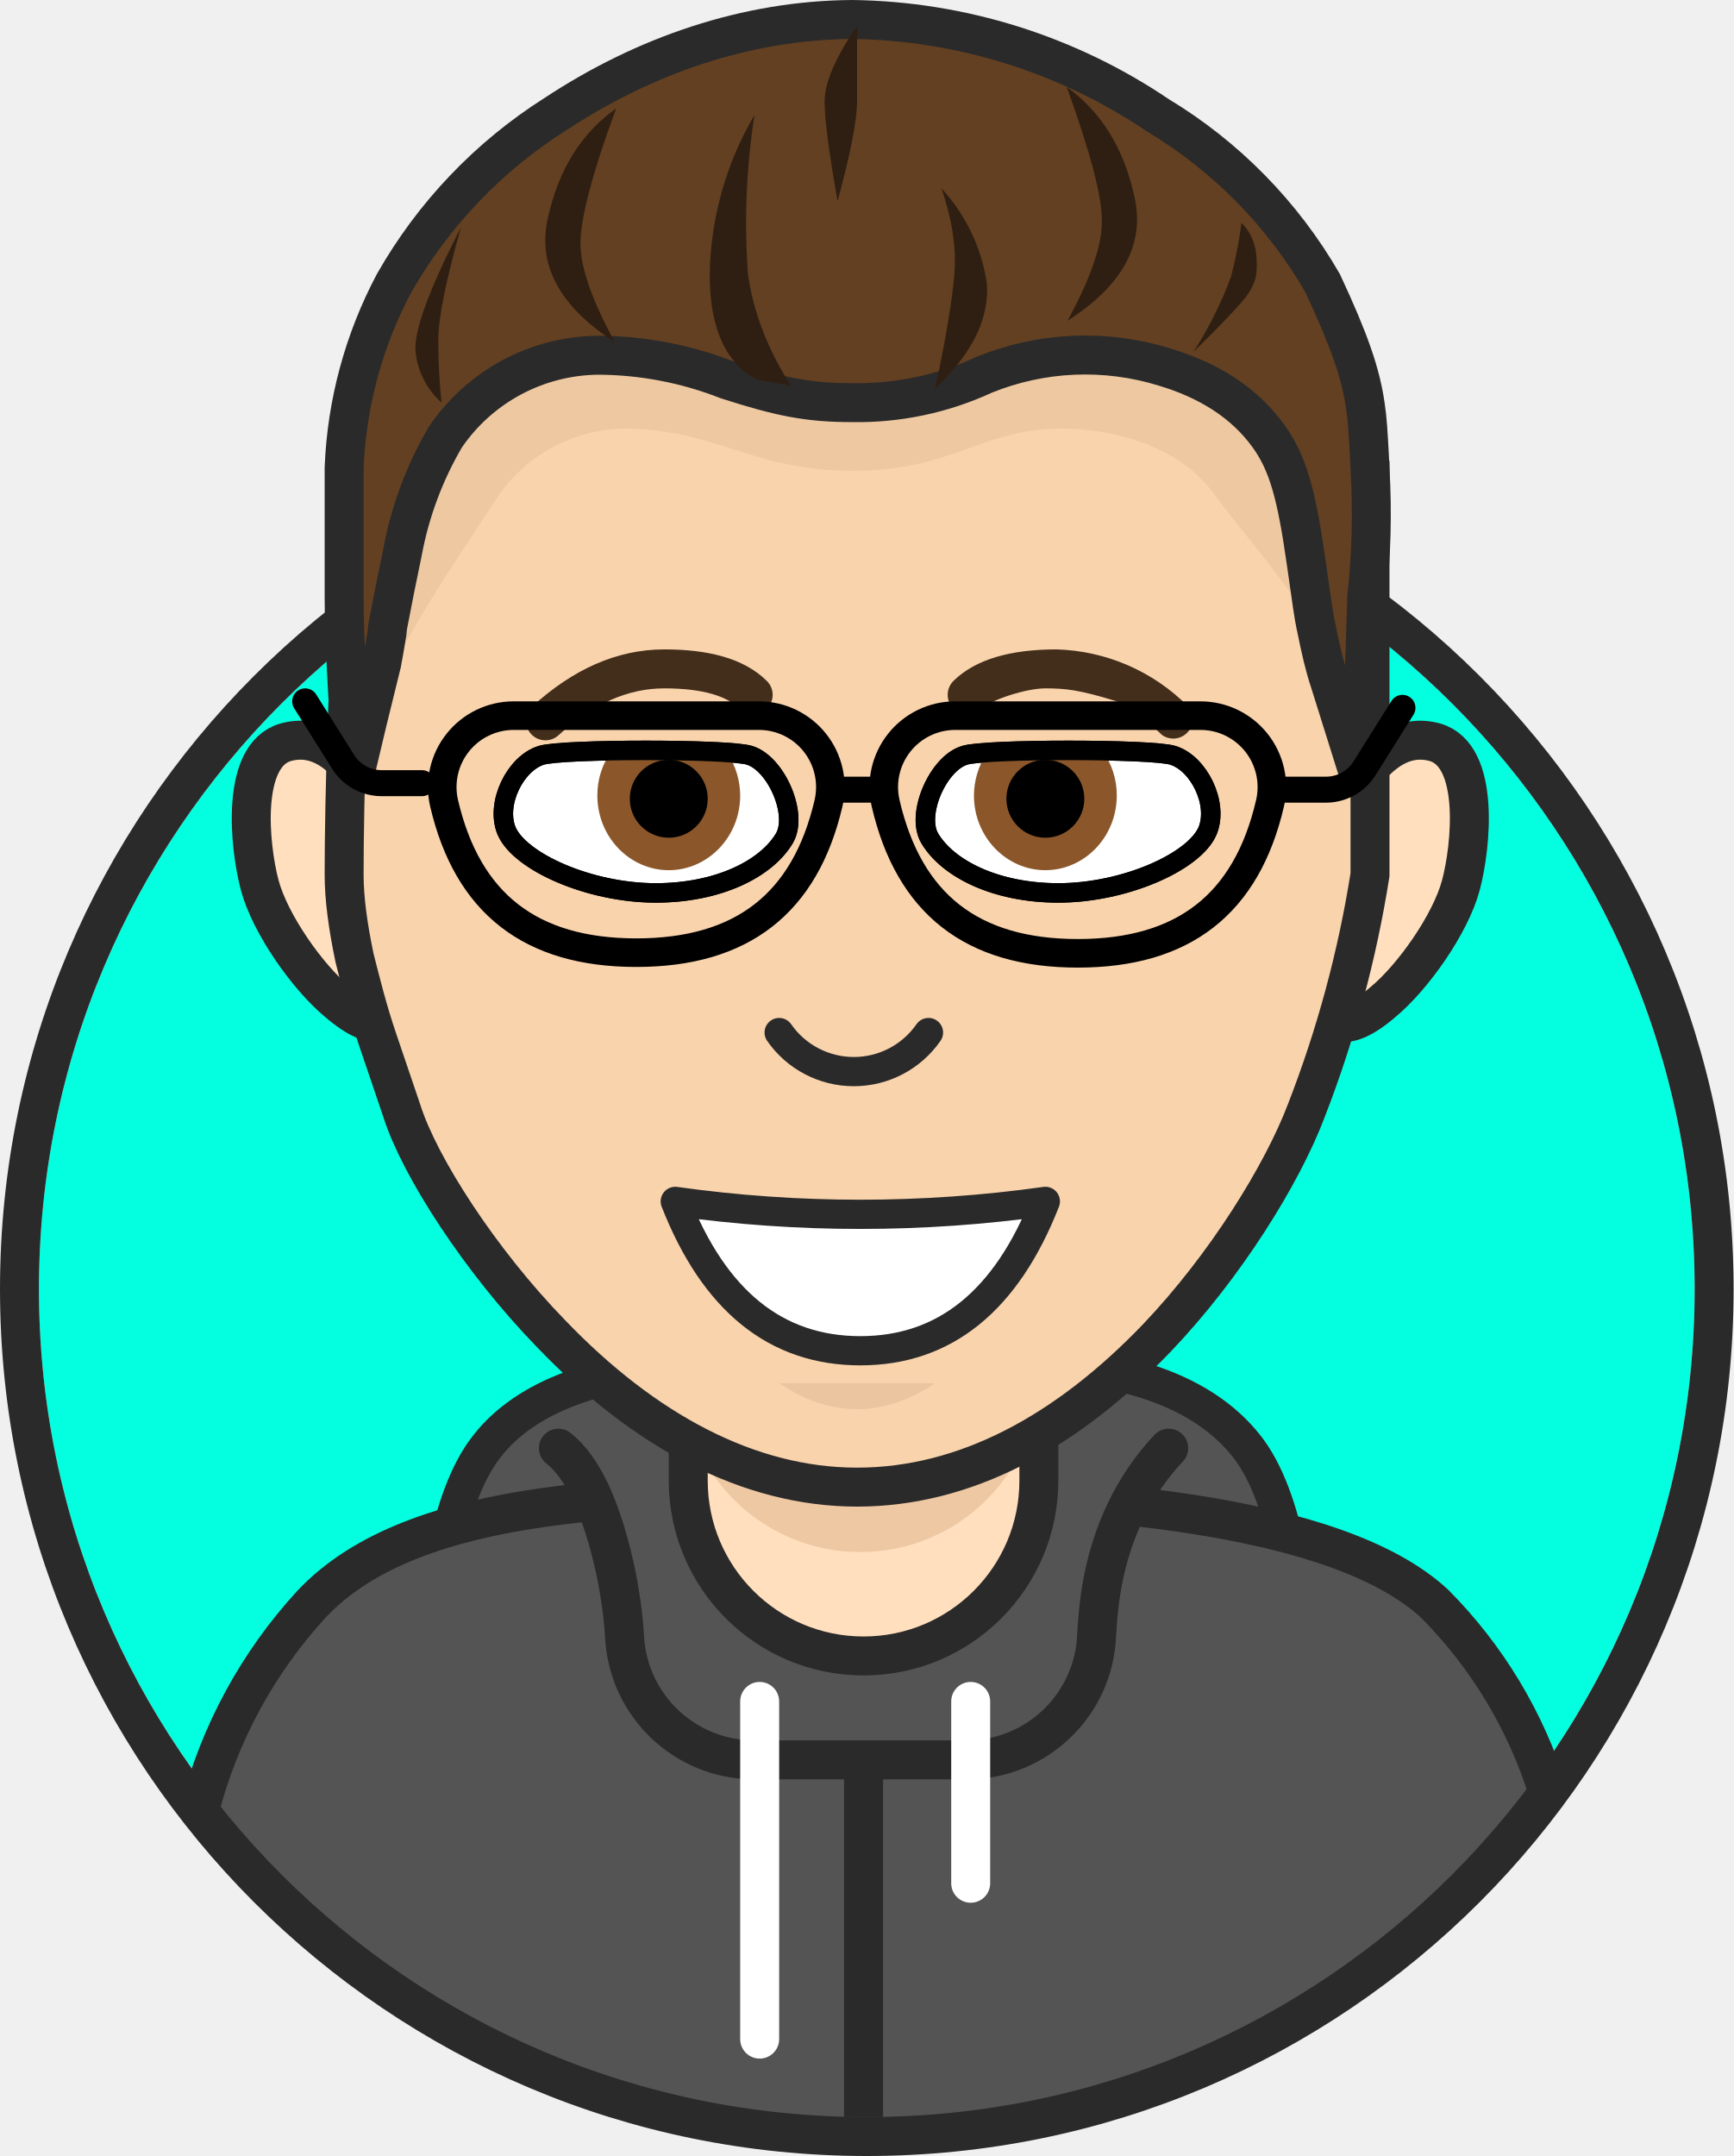
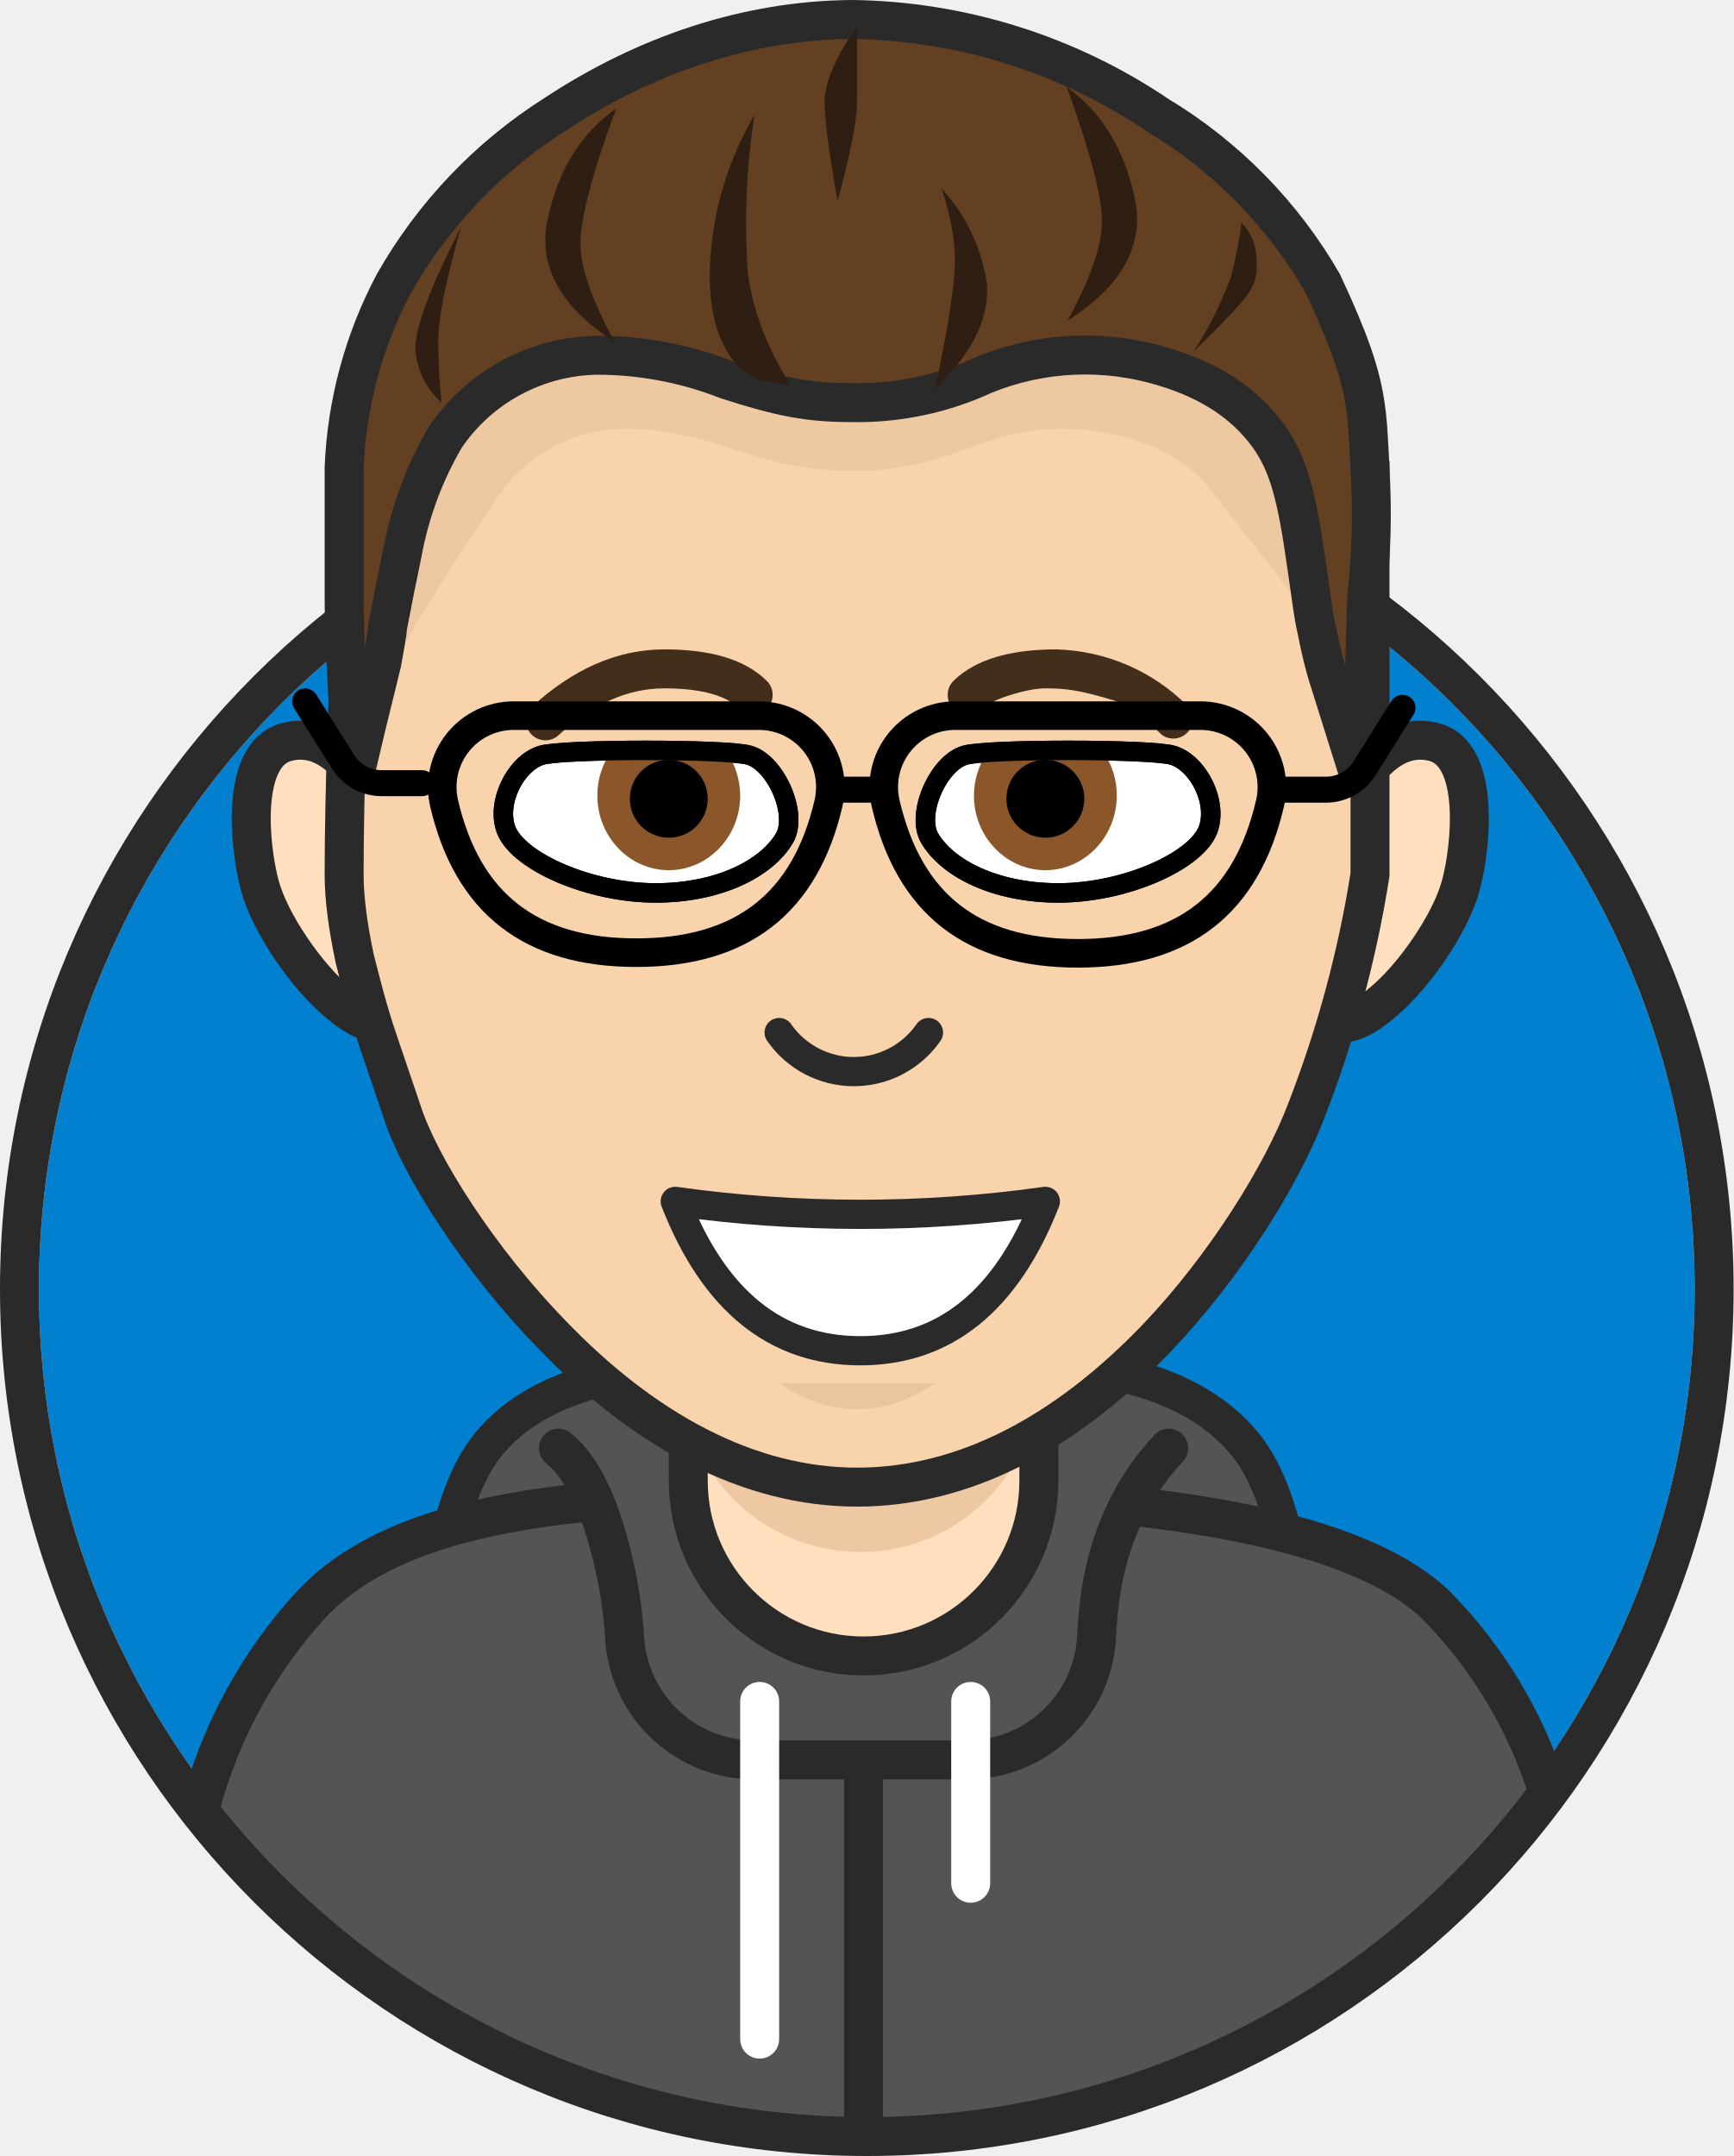
<svg xmlns="http://www.w3.org/2000/svg" viewBox="0 0 267 332">
  <g fill="none" fill-rule="evenodd" transform="translate(6)">
-     <circle cx="127.5" cy="198.5" r="127.5" fill="#03FFE0" />
+     <circle cx="127.5" cy="198.5" r="127.5" fill="#0080CE" />
    <path fill="#545454" stroke="#2A2A2A" stroke-width="5.4" d="M103.2 210c-16.8.8-28.2 5-34.2 12.7-6 7.6-9 23.7-9 48.3h135c0-24.6-3-40.7-9-48.3-6-7.6-16.5-11.9-31.5-12.7" />
    <path fill="#545454" d="M24.7 278.9A74.3 74.3 0 0 1 42 247c16-17 51-17 85-17s73 3 88 17a71 71 0 0 1 17.4 28.9c-35 36-70 54.1-105.4 54.1-35.3 0-69.4-17-102.3-51.1z" />
    <path fill="#545454" stroke="#2A2A2A" stroke-width="6" d="M24.7 278.9A74.3 74.3 0 0 1 42 247c16-17 51-17 85-17s73 3 88 17a71 71 0 0 1 17.4 28.9" />
    <circle cx="127.5" cy="198.5" r="130.5" stroke="#2A2A2A" stroke-width="6" />
    <path stroke="#2A2A2A" stroke-width="6" d="M127 272v54" />
    <path fill="#545454" d="M81 223c3.8 3 6.7 9.3 8.8 18.9.7 3.4 1.2 6.8 1.4 10.3a20 20 0 0 0 20 18.8h32.7a20 20 0 0 0 20-19.2c.2-3.7.6-7 1.3-10 1.7-7.4 5-13.7 9.8-18.8H81z" />
    <path fill="#FFDFBE" stroke="#2A2A2A" stroke-width="6" d="M100 209v19a27 27 0 0 0 54 0v-19h-54z" />
    <path fill="#EEC8A2" d="M99 187h55v24.5a27.5 27.5 0 1 1-55 0V187z" />
    <path fill="#FFDFBE" stroke="#2A2A2A" stroke-width="6" d="M202 122.3c4-6.6 8.3-9.3 13-8 7 2 5.6 16 4 22-1.6 6-7.4 14.2-12 18-3 2.6-5.4 3.6-7 3l2-35zM51 122.3c-4-6.6-8.3-9.3-13-8-7 2-5.6 16-4 22 1.6 6 7.4 14.2 12 18 3 2.6 5.4 3.6 7 3l-2-35z" />
    <path fill="#F9D3AC" stroke="#2A2A2A" stroke-width="6" d="M205 72.1C176.8 39.3 150.4 23 126 23c-23 0-48.7 18.1-77 54.7-1.4 25.6-2 44.6-2 57 0 3.7.6 8 1.6 12.8 1 3.9 2 8 3.6 12.7l3.7 10.9c2.7 8.5 12 23 23 34.3C93.2 220.3 109.3 229 126 229s32.3-8.5 46.2-23c10.5-11 19.3-25.2 23-35a176 176 0 0 0 9.8-36.3V72.2z" />
    <path fill="#EBC59F" fill-opacity=".8" d="M52 109.3c1.4-7.3 12.9-24 19-33.3A24 24 0 0 1 89.9 66c14.4 0 19.8 6.5 35.4 6.5 15.6 0 19.7-6.5 32.3-6.5 3.3 0 16.5.6 23.4 10.1 5.2 7.1 17.9 21 22 33.3 2.7 8 1.7-2.2-3-30.6-1-9-3.2-18-6.8-26.7-5.4-13-34.8-38.2-67.9-38-33 .2-58 24.3-65.2 39A75 75 0 0 0 52 78.7v18c0 11.4-2.7 26.6 0 12.6z" />
    <path fill="#634021" stroke="#2A2A2A" stroke-width="6" d="M48.4 120.3a1217 1217 0 0 1 4.4-18.2 204.4 204.4 0 0 0 .8-4.6l.1-1A603.8 603.8 0 0 1 56 85a54.6 54.6 0 0 1 6.6-17.7A28.8 28.8 0 0 1 86 54.7a55 55 0 0 1 20 3.8c8.1 2.6 12.4 3.5 19.2 3.5a46.5 46.5 0 0 0 20.4-4.3 41.3 41.3 0 0 1 27.7-1.2c6.7 2 12.3 5.4 16.1 10.7 3 4.2 4.3 9 5.8 19.6.9 6.1 1 7.5 1.6 10.2.6 3 1.2 5.6 2 8l4.8 15.3.9-28.3c.7-6.4.9-13 .5-19.8l-.1-2.2c-.2-3.6-.3-5.4-.6-7.4-.7-5-2.4-10-6.6-19a72.4 72.4 0 0 0-25.3-25.8A86.2 86.2 0 0 0 125.3 3c-16.3.1-32 5.5-45.8 14.6a74.2 74.2 0 0 0-24.8 26A66.2 66.2 0 0 0 47 72v20c0 5.8.5 15.2 1.4 28.3z" />
    <path fill="#FFF" stroke="#2A2A2A" stroke-linecap="round" stroke-linejoin="round" stroke-width="4.5" d="M98 185c6 15.3 15.5 23 28.5 23s22.5-7.7 28.5-23a204.8 204.8 0 0 1-57 0z" />
    <path stroke="#432E1B" stroke-linecap="round" stroke-width="6" d="M78 111c5.8-5.3 11.9-8 18.3-8s11 1.3 13.7 4" />
    <path fill="#432E1B" fill-rule="nonzero" d="M173 113.2a3 3 0 0 0 4-4.4 29.7 29.7 0 0 0-20.3-8.8c-7 0-12.4 1.5-15.8 4.8a3 3 0 0 0 4.2 4.4c1.4-1.4 6.9-3.2 9.9-3.2s5.2.2 11 2c3 1 5.2 3.6 7 5.2z" />
    <path stroke="#2A2A2A" stroke-linecap="round" stroke-width="4.5" d="M114 159a14 14 0 0 0 23 0" />
    <g stroke="#000">
      <path stroke-width="4.4" d="M73.1 110.2a11 11 0 0 0-10.7 13.5c3.6 15.4 13.3 23 29.6 23s26-7.6 29.6-23a11 11 0 0 0-10.7-13.5H73zM141.1 110.2a11 11 0 0 0-10.7 13.5c3.6 15.5 13.3 23.1 29.6 23.1s26-7.6 29.6-23.1a11 11 0 0 0-10.7-13.5H141z" />
      <path stroke-width="4" d="M121 121.6h10" />
      <path stroke-linecap="round" stroke-linejoin="round" stroke-width="4" d="M192 121.6h6.2a7 7 0 0 0 5.9-3.2l5.9-9.4M59 120.6h-6.2a7 7 0 0 1-5.9-3.2L41 108" />
    </g>
    <path fill="#EBC59F" d="M114 213h24c-4 2.7-8 4-12 4s-8-1.3-12-4z" />
    <path fill="#2F1F12" d="M183.6 42.6a60 60 0 0 1-5.8 11.6c4.7-4.6 7.5-7.6 8.4-8.9 1.3-2 1.5-3.1 1.3-6-.2-2-1-3.7-2.3-5-.4 3.2-1 6-1.6 8.3zM110.7 58.5c-4.8-2.4-7.3-7.7-7.4-15.8a50 50 0 0 1 6.9-25 108.3 108.3 0 0 0-1 24.5c.8 5.8 3 11.5 6.6 17.2l-5-.9zM62 62a12.2 12.2 0 0 1-4-7.8c-.3-3.1 2-9.5 7-19.2-2.3 8.1-3.5 14-3.5 17.4 0 3.5.2 6.7.5 9.6z" />
    <g transform="translate(73 115)">
      <path fill="#FFF" stroke="#000" stroke-width="3" d="M4.4 1.3c3.3-1 28.8-1 32 0 4.1 1.2 7.6 9.1 5.4 12.8-2.8 4.7-10.2 8.4-19.8 8.4-10.2 0-21-4.8-23-9.6C-2.7 8.7.4 2.5 4.4 1.3z" />
      <path fill="#8B572A" d="M24 19c6 0 11-5.1 11-11.5a11.9 11.9 0 0 0-1.9-6.4C30 .5 18 .5 15.3.5a11.6 11.6 0 0 0-2.3 7C13 13.9 18 19 24 19z" />
      <circle cx="24" cy="8" r="6" fill="#000" />
      <path stroke="#000" stroke-width="3" d="M4.4 1.3c3.3-1 28.8-1 32 0 4.1 1.2 7.6 9.1 5.4 12.8-2.8 4.7-10.2 8.4-19.8 8.4-10.2 0-21-4.8-23-9.6C-2.7 8.7.4 2.5 4.4 1.3z" />
    </g>
    <g transform="matrix(-1 0 0 1 179 115)">
      <path fill="#FFF" stroke="#000" stroke-width="3" d="M4.4 1.3c3.3-1 28.8-1 32 0 4.1 1.2 7.6 9.1 5.4 12.8-2.8 4.7-10.2 8.4-19.8 8.4-10.2 0-21-4.8-23-9.6C-2.7 8.7.4 2.5 4.4 1.3z" />
      <path fill="#8B572A" d="M24 19c6 0 11-5.1 11-11.5a11.9 11.9 0 0 0-1.9-6.4C30 .5 18 .5 15.3.5a11.6 11.6 0 0 0-2.3 7C13 13.9 18 19 24 19z" />
      <circle cx="24" cy="8" r="6" fill="#000" />
      <path stroke="#000" stroke-width="3" d="M4.4 1.3c3.3-1 28.8-1 32 0 4.1 1.2 7.6 9.1 5.4 12.8-2.8 4.7-10.2 8.4-19.8 8.4-10.2 0-21-4.8-23-9.6C-2.7 8.7.4 2.5 4.4 1.3z" />
    </g>
    <path fill="#2F1F12" d="M138 60c1.7-8 2.7-14 3-18 .3-4-.4-8.3-2-13a27.5 27.5 0 0 1 7 14.7c.3 4.4-1.4 8.7-5 13l-3 3.3zM126 4c-3.3 4.8-5 8.7-5 11.6 0 2.9.7 8 2 15.4 2-7.4 3-12.5 3-15.4V4zM78.4 33.5c1.6-7.3 5.1-13 10.5-16.8-3.7 10-5.5 17-5.5 20.8 0 3.7 1.8 8.8 5.3 15.2-8.5-5.5-12-11.9-10.3-19.2zM168.7 30.2c-1.6-7.3-5.1-13-10.4-16.8 3.6 10 5.5 17 5.4 20.8 0 3.7-1.8 8.8-5.3 15.2 8.6-5.5 12-11.9 10.3-19.2z" />
    <path stroke="#2A2A2A" stroke-linecap="round" stroke-width="6" d="M80 223c3.8 3 6.7 9.3 8.8 18.9.7 3.4 1.2 6.8 1.4 10.3a20 20 0 0 0 20 18.8h32.7a20 20 0 0 0 20-19.2c.2-3.7.6-7 1.3-10 1.7-7.4 5-13.7 9.8-18.8" />
    <path stroke="#FFF" stroke-linecap="round" stroke-width="6" d="M111 262v52M143.5 262v28" />
  </g>
</svg>
